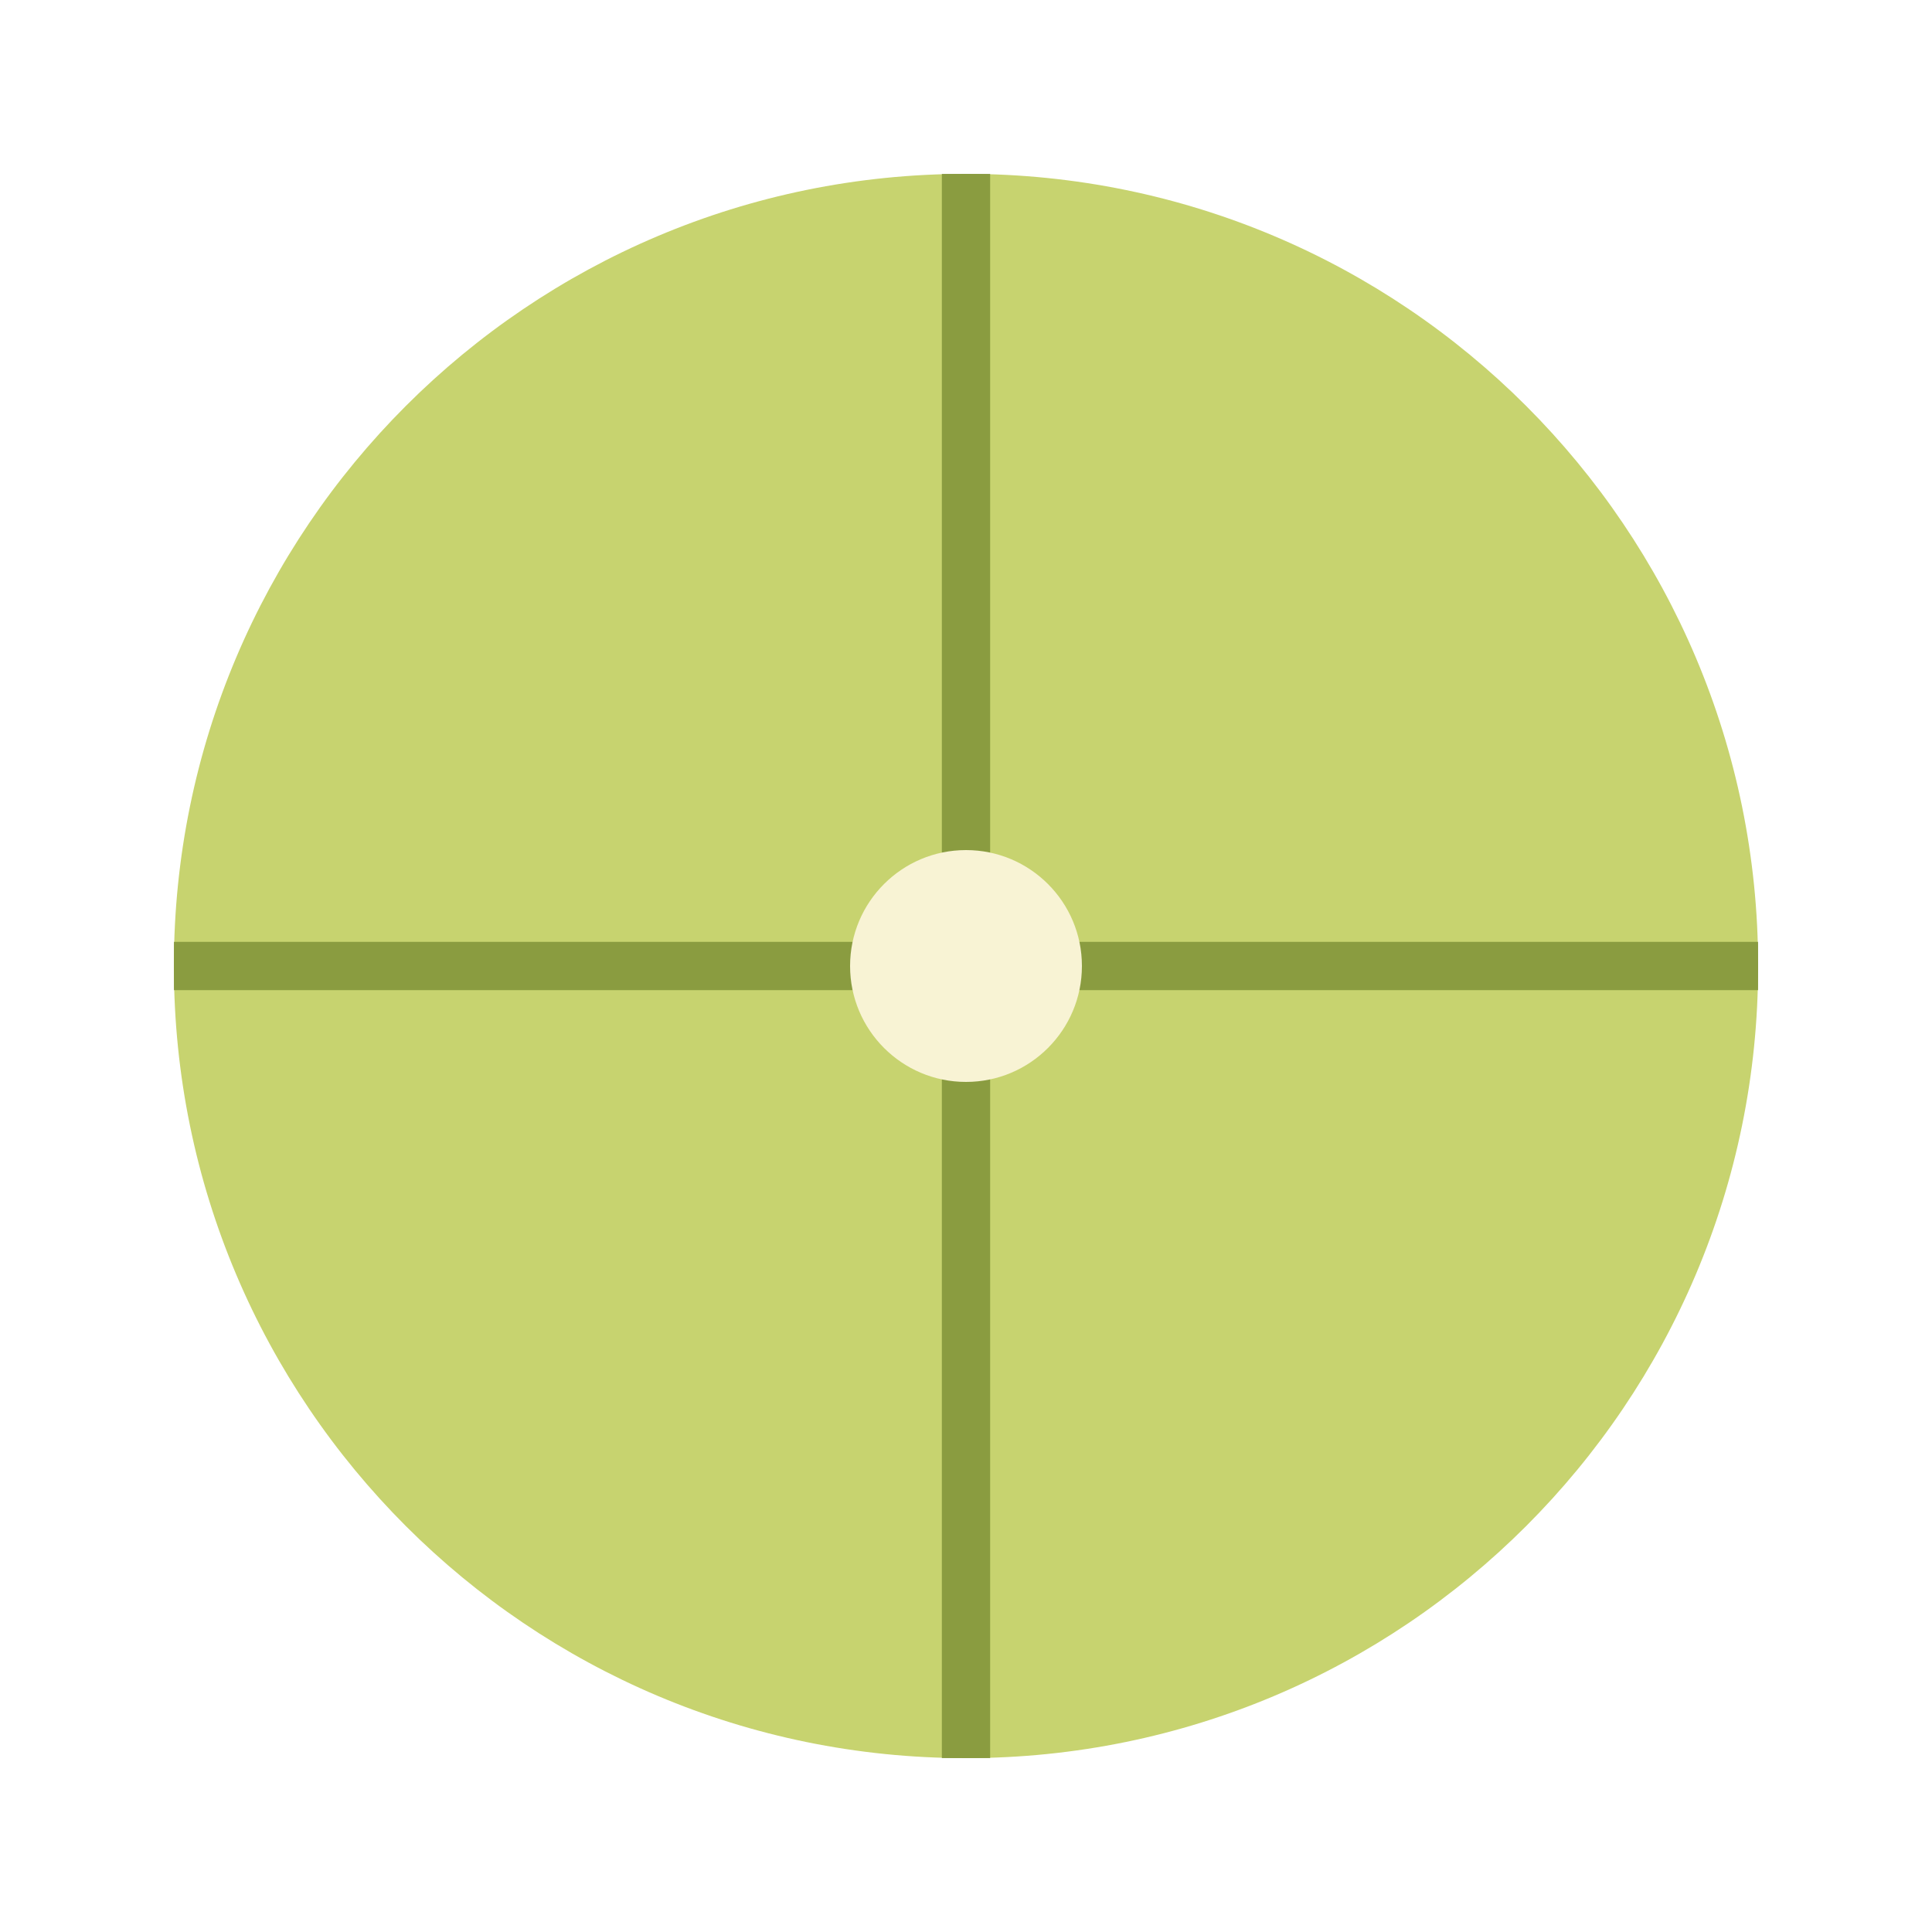
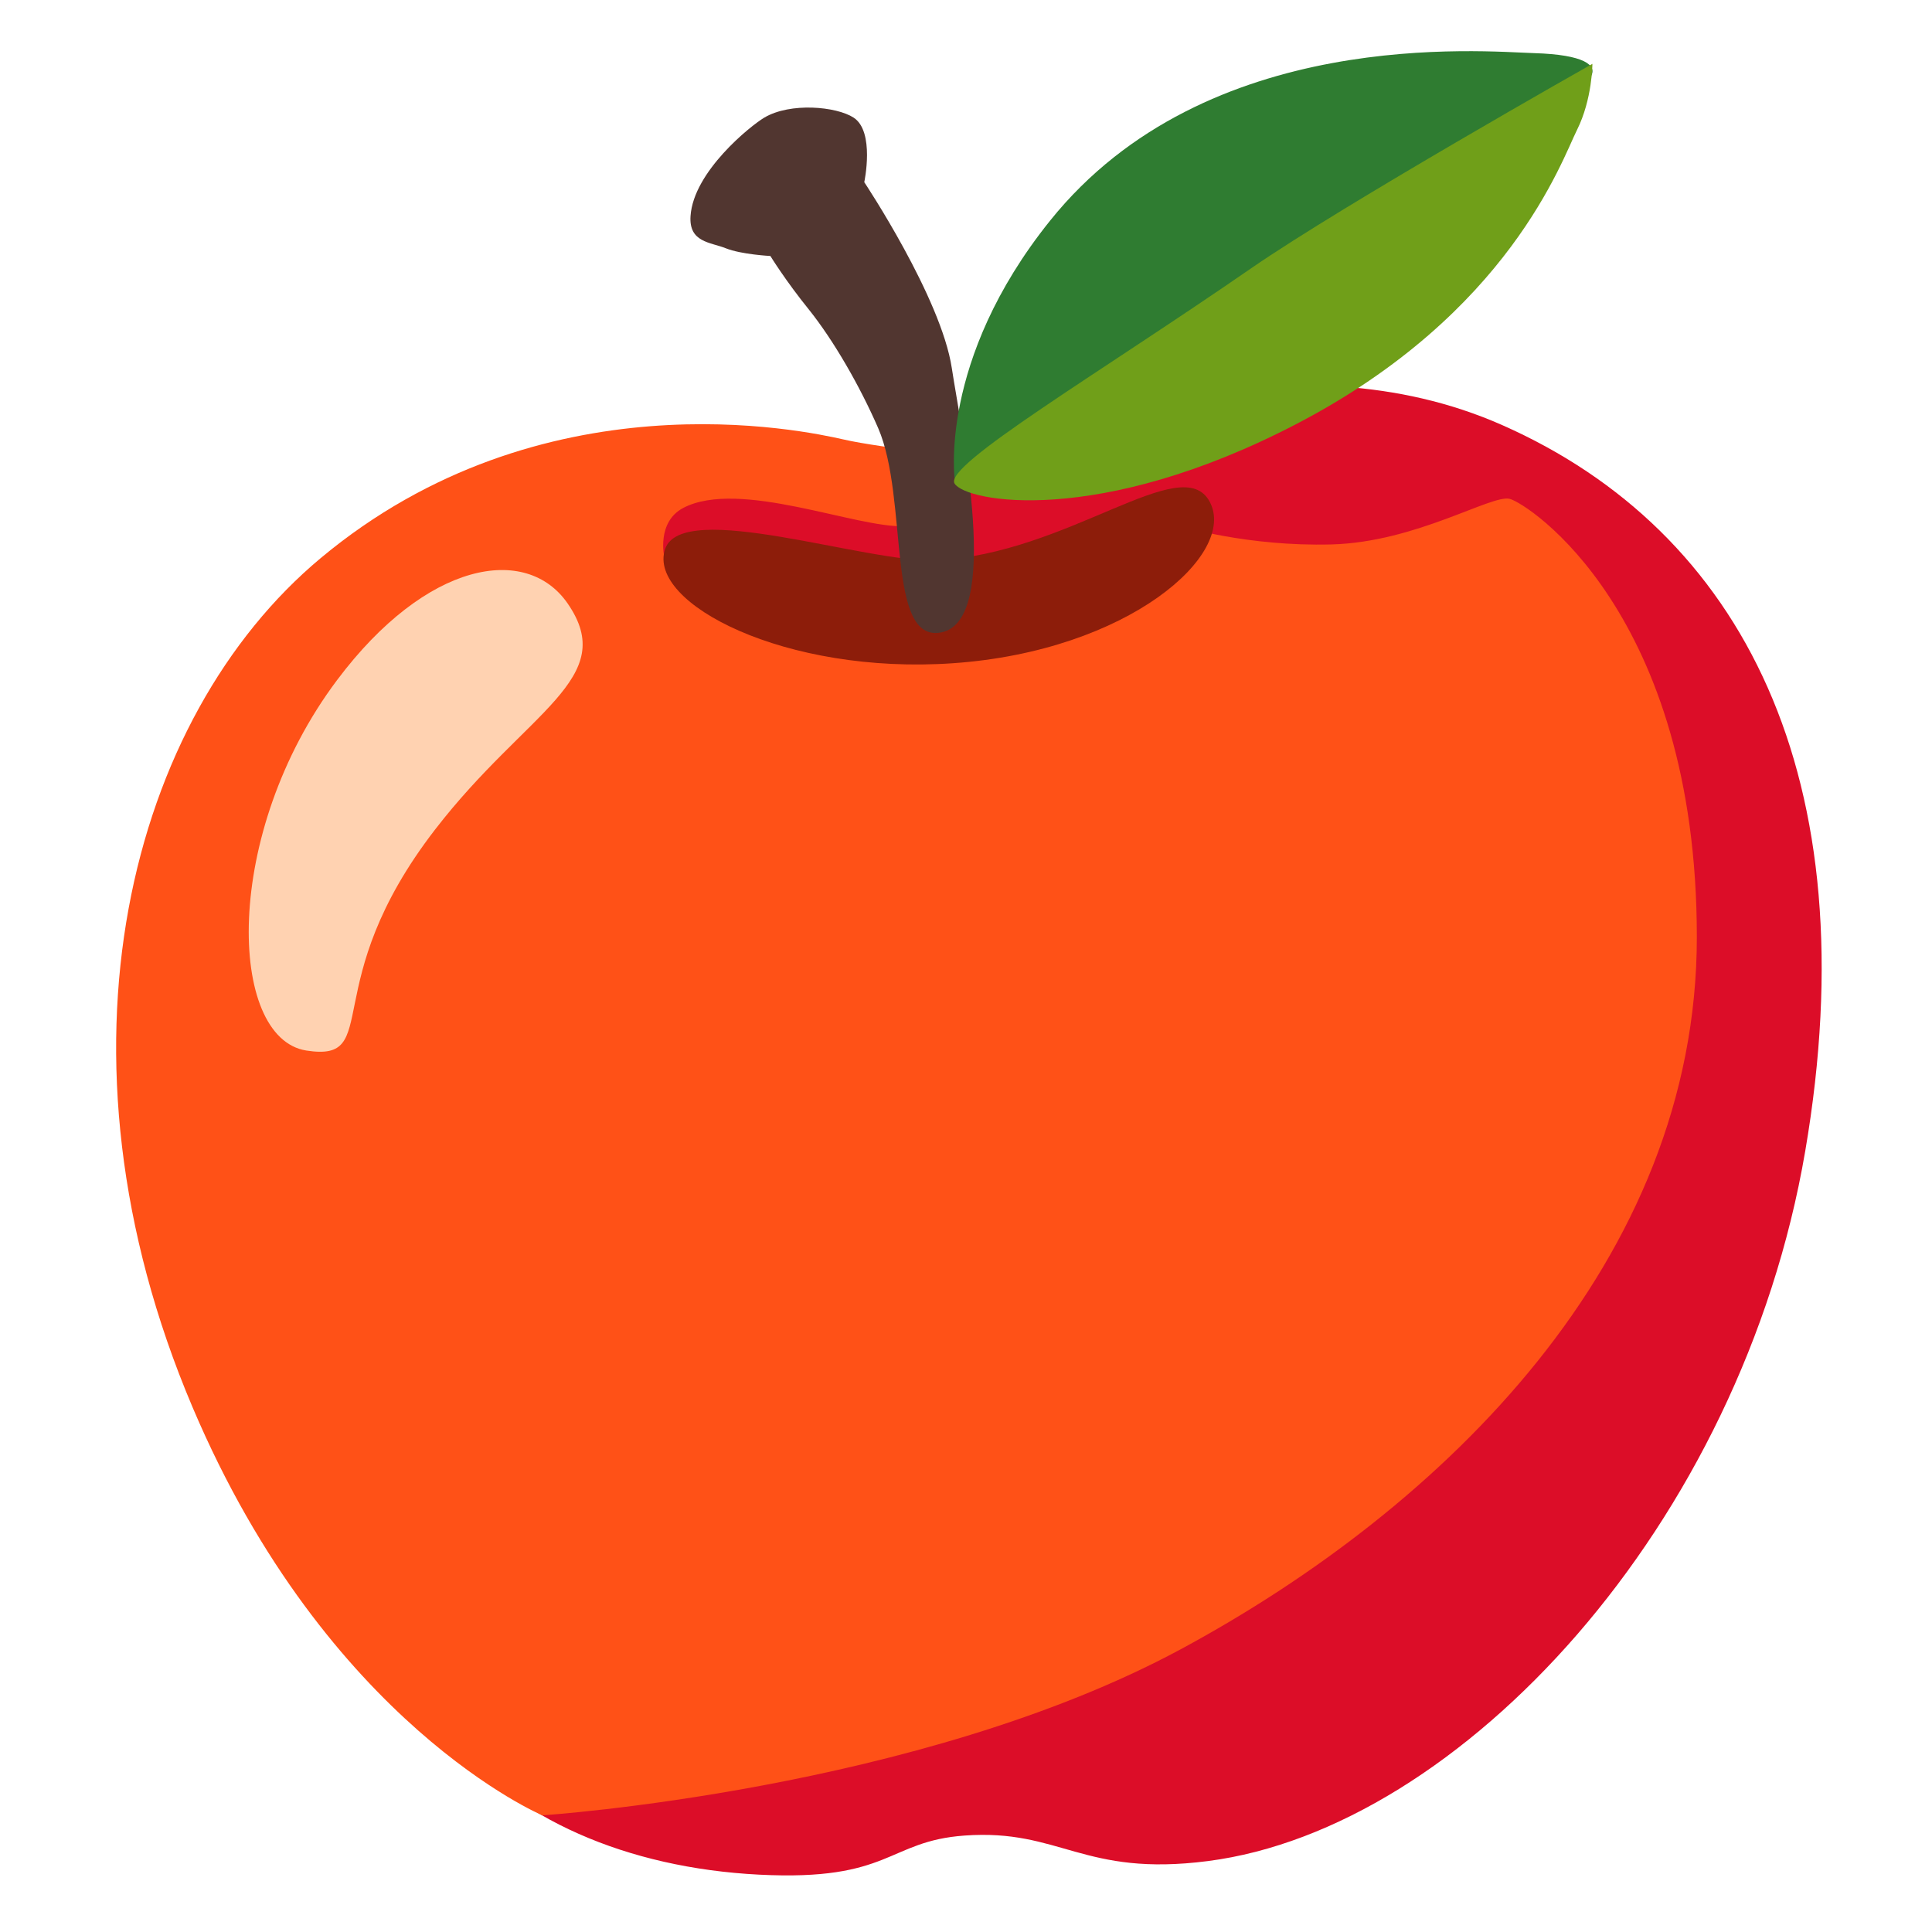
- <svg xmlns="http://www.w3.org/2000/svg" viewBox="0 0 200 200">
-   <circle cx="100" cy="100" r="82" fill="#c7d36f" />
-   <path d="M100 18v164M18 100h164" stroke="#7a8f35" stroke-width="5" opacity=".8" />
-   <circle cx="100" cy="100" r="12" fill="#f8f3d4" />
+ <svg xmlns="http://www.w3.org/2000/svg" version="1.1" id="Layer_3" x="0px" y="0px" viewBox="0 0 128 128" style="enable-background:new 0 0 128 128;" xml:space="preserve">
+   <path style="fill:#DC0D28;" d="M45.43,68.14l-5.45-13.51l0.15-21.87c0,0,14.68-2.2,22.39-3.26s23.04-7.52,37.02-1.33  c15.88,7.03,24.3,23.3,20.06,48.1s-22.83,44.87-39.57,47.03c-8.29,1.07-9.77-2.15-16.12-1.69c-5.14,0.37-4.86,3.04-13.63,2.59  c-8.77-0.45-16.21-3.71-20.59-9.15S45.43,68.14,45.43,68.14z" />
+   <path style="fill:#FF5117;" d="M21.23,36.99c-12.57,10.5-18.5,32.63-8.47,56.25c8.92,21.02,23.17,27.03,23.17,27.03  s24.92-1.63,42.31-11.01s34.18-25.71,34.18-47.18s-11.19-28.73-12.4-29.03c-1.21-0.3-6.2,2.87-11.8,3.02  c-5.6,0.15-9.98-1.21-9.98-1.21l-17.69,5.9l-16.54-3.86c0,0-0.53-2.31,1.26-3.25c3.72-1.94,11.49,1.36,14.67,1.21s5.9-4.39,5.9-4.39  s-7.41-0.76-9.98-1.36C53.29,28.53,35.9,24.74,21.23,36.99z" />
+   <path style="fill:#8D1D0A;" d="M62.03,37.12c-4.58,0.21-16.86-4.1-17.97-0.73c-1.18,3.58,7.96,8.33,19.09,7.55  c11.61-0.81,18.84-7.23,17-10.69C78.32,29.79,70.79,36.71,62.03,37.12z" />
+   <path style="fill:#513630;" d="M51.04,16.96c0,0-1.93-0.1-2.95-0.51c-1.02-0.41-2.46-0.38-2.34-2.14c0.2-2.95,3.98-5.98,4.89-6.52  c1.73-1.02,4.76-0.74,5.91,0c1.43,0.92,0.71,4.28,0.71,4.28s5.09,7.64,5.8,12.32c0.65,4.27,3.31,16.73-0.71,17.51  c-3.67,0.71-2.14-8.86-4.17-13.54c-1.22-2.8-2.95-5.8-4.58-7.84C52.03,18.58,51.04,16.96,51.04,16.96z" />
+   <path style="fill:#2F7C31;" d="M105.41,5.05c0.41-0.71-0.41-1.43-3.77-1.53c-3.36-0.1-21.69-1.83-32.07,11.1  c-7.46,9.29-6.31,17.21-6.31,17.21l6.82,0.31L105.41,5.05z" />
+   <path style="fill:#709F19;" d="M82.9,17.77c6.17-4.26,22.6-13.54,22.6-13.54s0,2.34-1.02,4.38s-4.48,12.12-18.53,19.45  c-13.19,6.88-21.99,5.19-22.71,3.97C62.54,30.81,72.72,24.8,82.9,17.77z" />
+   <path style="fill:#FFD2B1;" d="M37.6,39.97c-2.73-3.93-9.34-2.82-15.27,5.09c-7.64,10.18-7.23,23.72-2.04,24.54  c5.15,0.81,0.61-4.38,8.55-14.66C34.92,47.07,41.06,44.96,37.6,39.97z" />
</svg>
